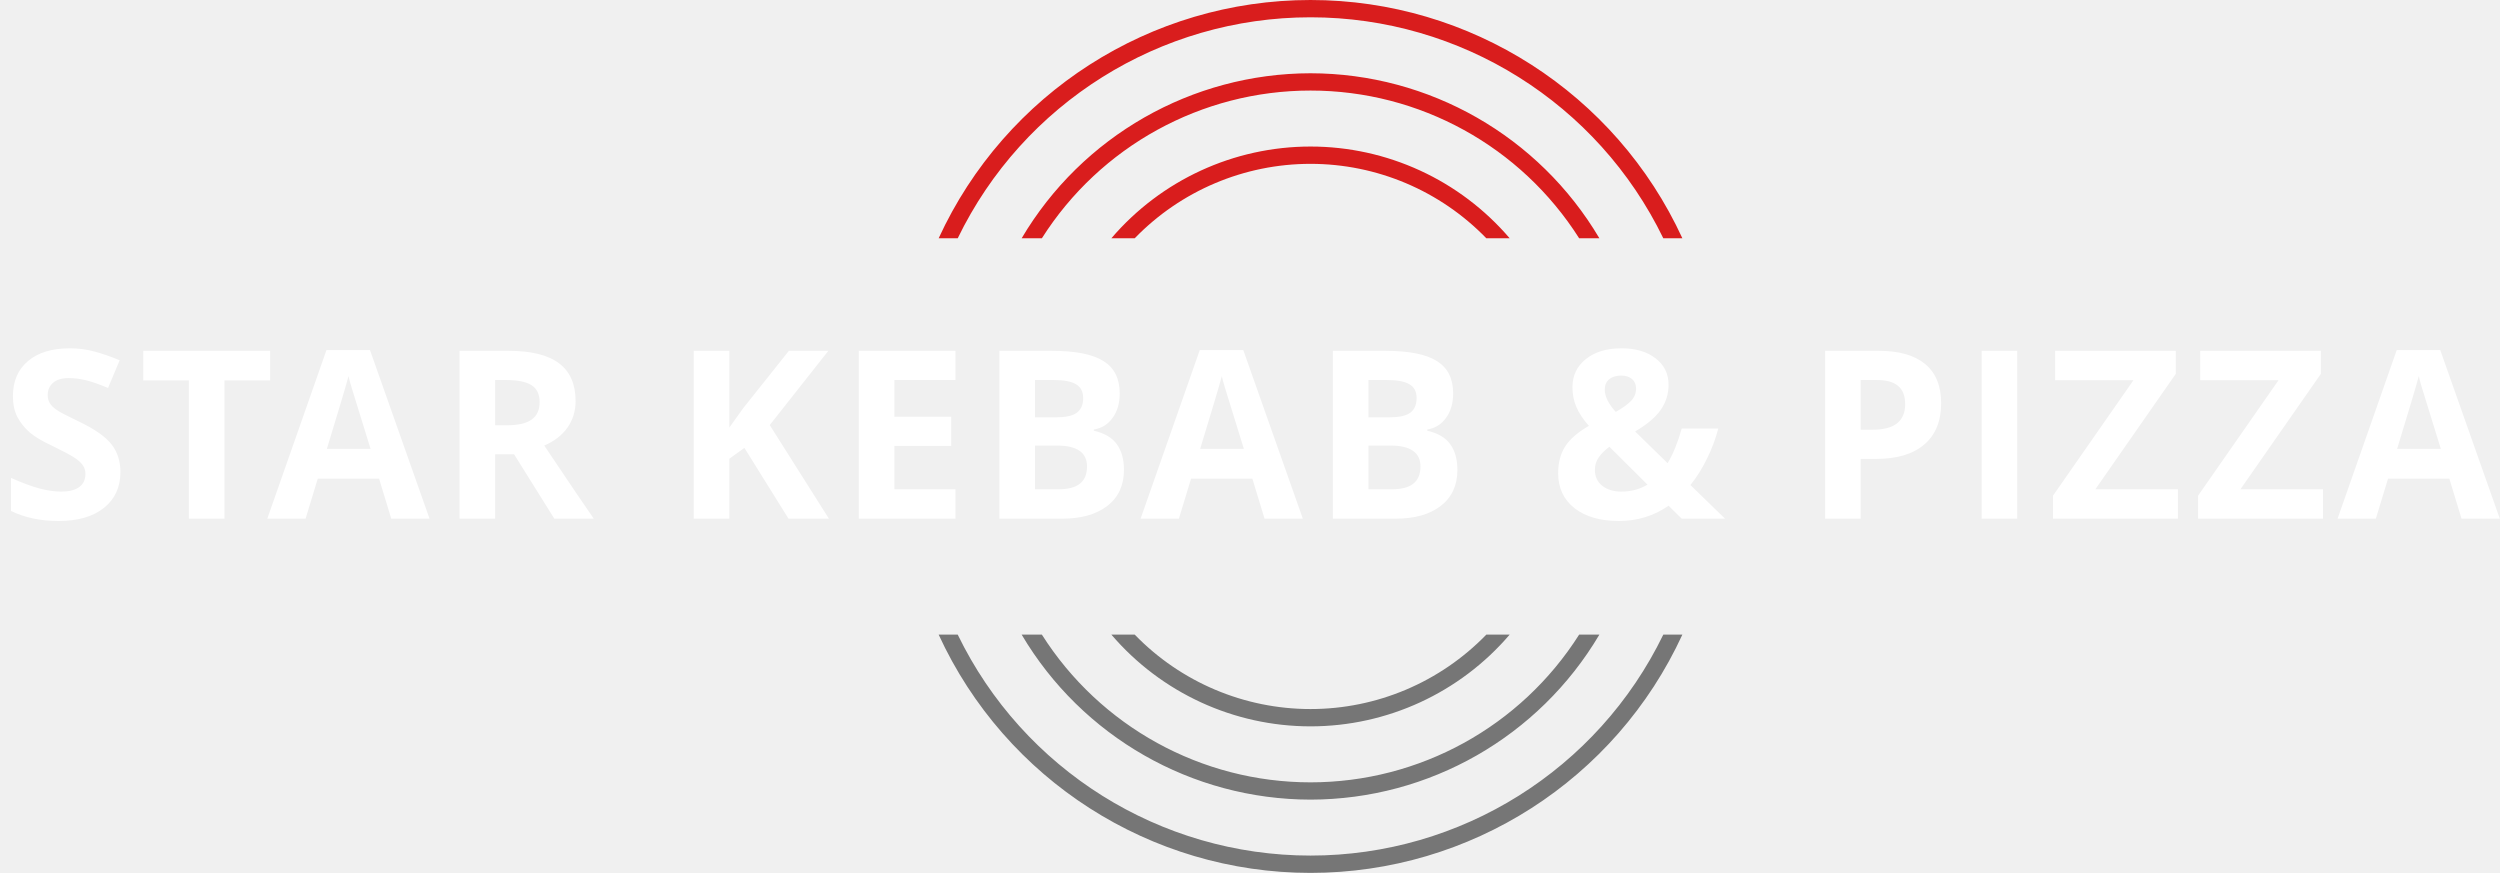
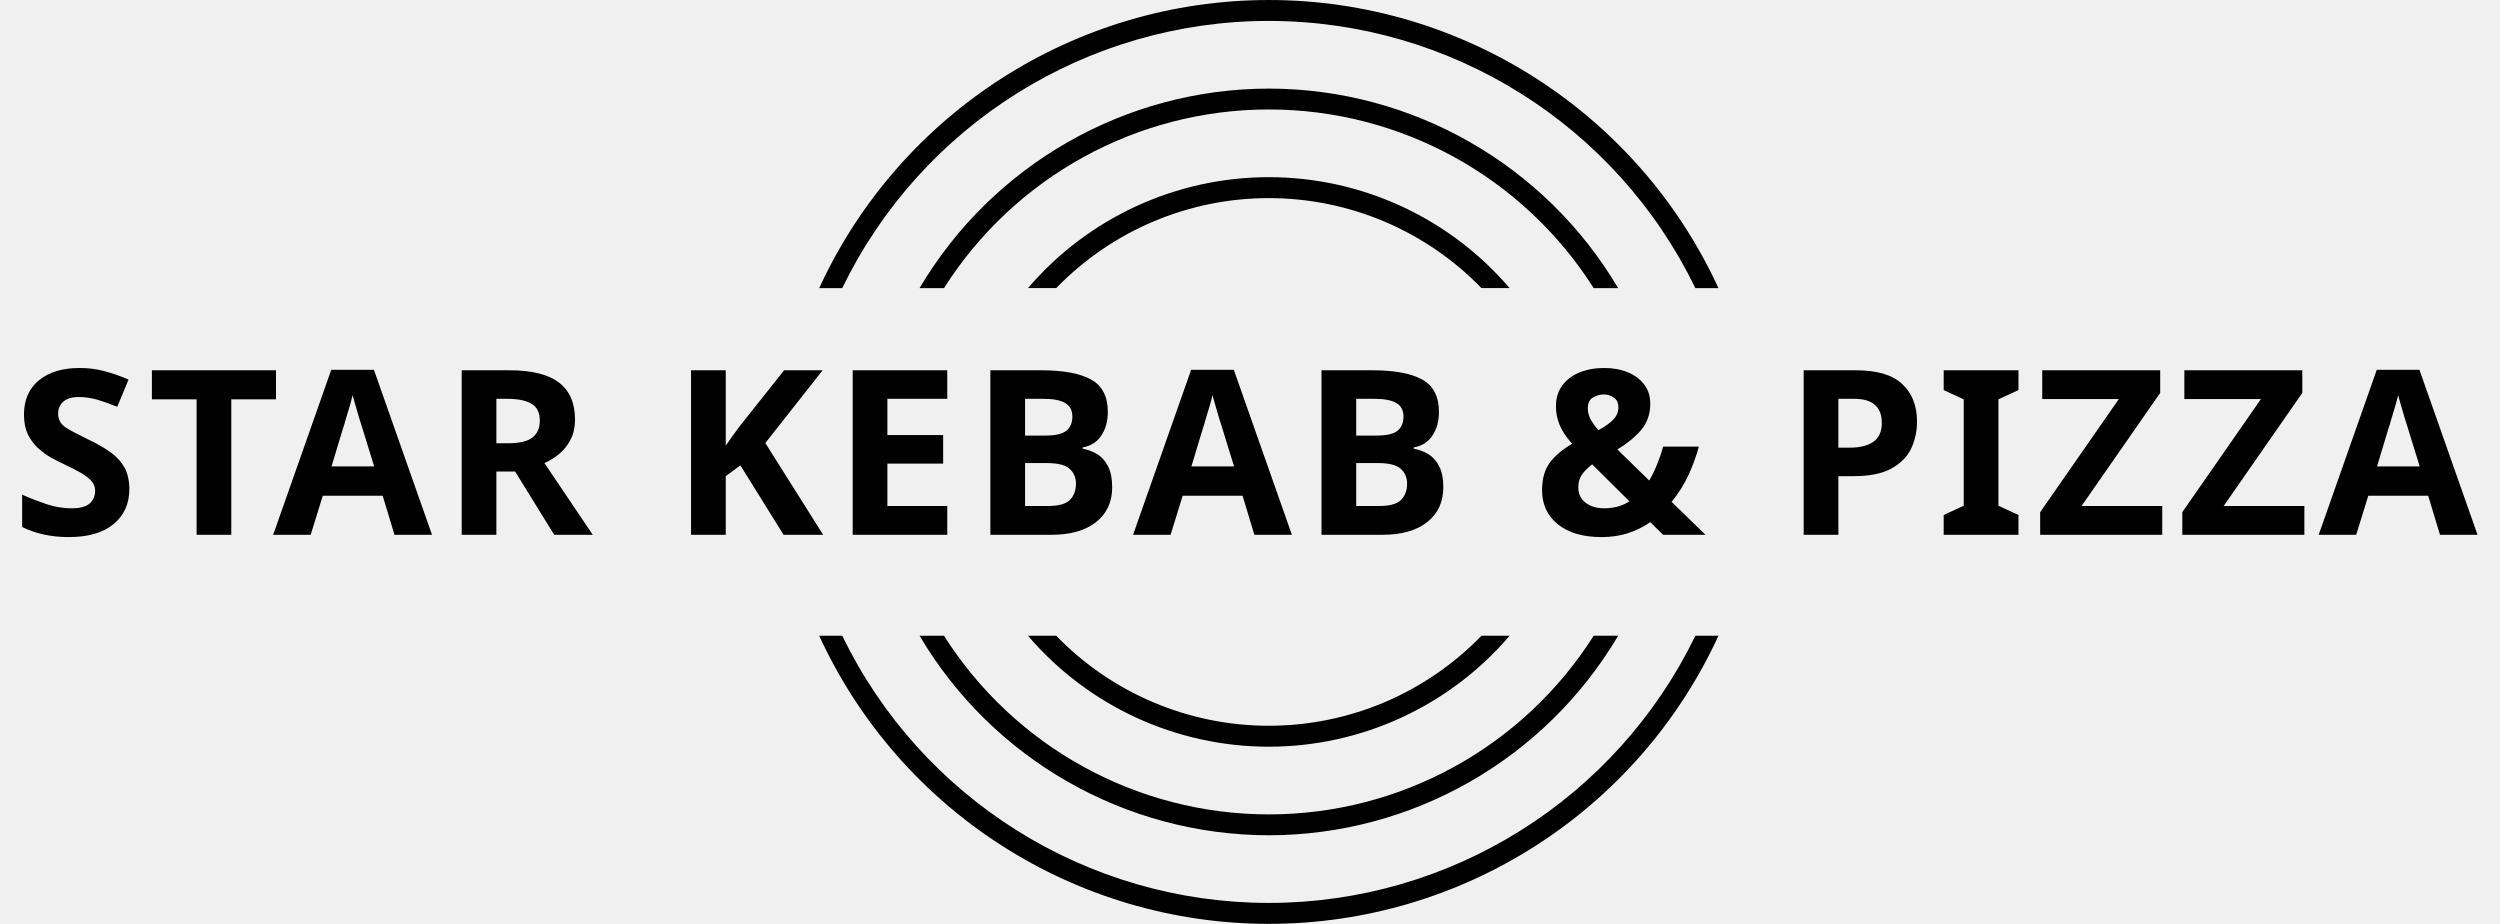
- <svg xmlns="http://www.w3.org/2000/svg" width="202" height="70.53" viewBox="0 0 202 70.53">
-   <g transform="translate(-366.984 -86.155)">
-     <text transform="translate(467.984 128.064)" fill="#fff" font-size="19" font-family="OpenSans-Bold, Open Sans" font-weight="700" letter-spacing="0.038em">
-       <tspan x="-100.989" y="0">STAR KEBAB &amp; PIZZA</tspan>
+ <svg xmlns="http://www.w3.org/2000/svg" width="152" height="56.17" viewBox="0 0 152 56.17">
+   <g transform="translate(-405.984 108.845)">
+     <text transform="translate(481.984 -76.331)" font-size="14" font-family="Raleway-Black, Raleway" font-weight="800" letter-spacing="0.038em">
+       <tspan x="-75.292" y="0">STAR KEBAB &amp; PIZZA</tspan>
    </text>
-     <path d="M807.914,68.942a19.78,19.78,0,0,1-14.206-6.015h-1.886a21.172,21.172,0,0,0,32.185,0H822.12A19.781,19.781,0,0,1,807.914,68.942Zm0,7.319a27.155,27.155,0,0,0,23.34-13.333H829.62a25.705,25.705,0,0,1-43.413,0h-1.634A27.156,27.156,0,0,0,807.914,76.261Zm28.505-13.333a31.683,31.683,0,0,1-57.011,0h-1.541a33.072,33.072,0,0,0,60.093,0Z" transform="translate(-335.04 74.504)" fill="#767676" />
-     <path d="M807.914,37.961a19.78,19.78,0,0,0-14.206,6.014h-1.886a21.174,21.174,0,0,1,32.185,0H822.12A19.78,19.78,0,0,0,807.914,37.961Zm0-7.319a27.154,27.154,0,0,1,23.34,13.333H829.62a25.705,25.705,0,0,0-43.413,0h-1.634A27.156,27.156,0,0,1,807.914,30.642Zm28.505,13.333a31.682,31.682,0,0,0-57.011,0h-1.541a33.072,33.072,0,0,1,60.093,0Z" transform="translate(-335.04 61.433)" fill="#d91d1d" />
+     <path d="M805.2,68.4a18,18,0,0,1-12.925-5.472h-1.717a19.263,19.263,0,0,0,29.283,0H818.13A18,18,0,0,1,805.2,68.4Zm0,6.659A24.706,24.706,0,0,0,826.44,62.928h-1.487a23.387,23.387,0,0,1-39.5,0h-1.486A24.707,24.707,0,0,0,805.2,75.059Zm25.935-12.131a28.826,28.826,0,0,1-51.87,0h-1.4a30.09,30.09,0,0,0,54.674,0Z" transform="translate(-322.073 -133.119)" />
+     <path d="M805.2,36.767a18,18,0,0,0-12.925,5.471h-1.717a19.265,19.265,0,0,1,29.283,0H818.13A18,18,0,0,0,805.2,36.767Zm0-6.659A24.706,24.706,0,0,1,826.44,42.239h-1.487a23.387,23.387,0,0,0-39.5,0h-1.486A24.707,24.707,0,0,1,805.2,30.108Zm25.935,12.131a28.825,28.825,0,0,0-51.87,0h-1.4a30.09,30.09,0,0,1,54.674,0Z" transform="translate(-322.073 -133.567)" />
  </g>
</svg>
